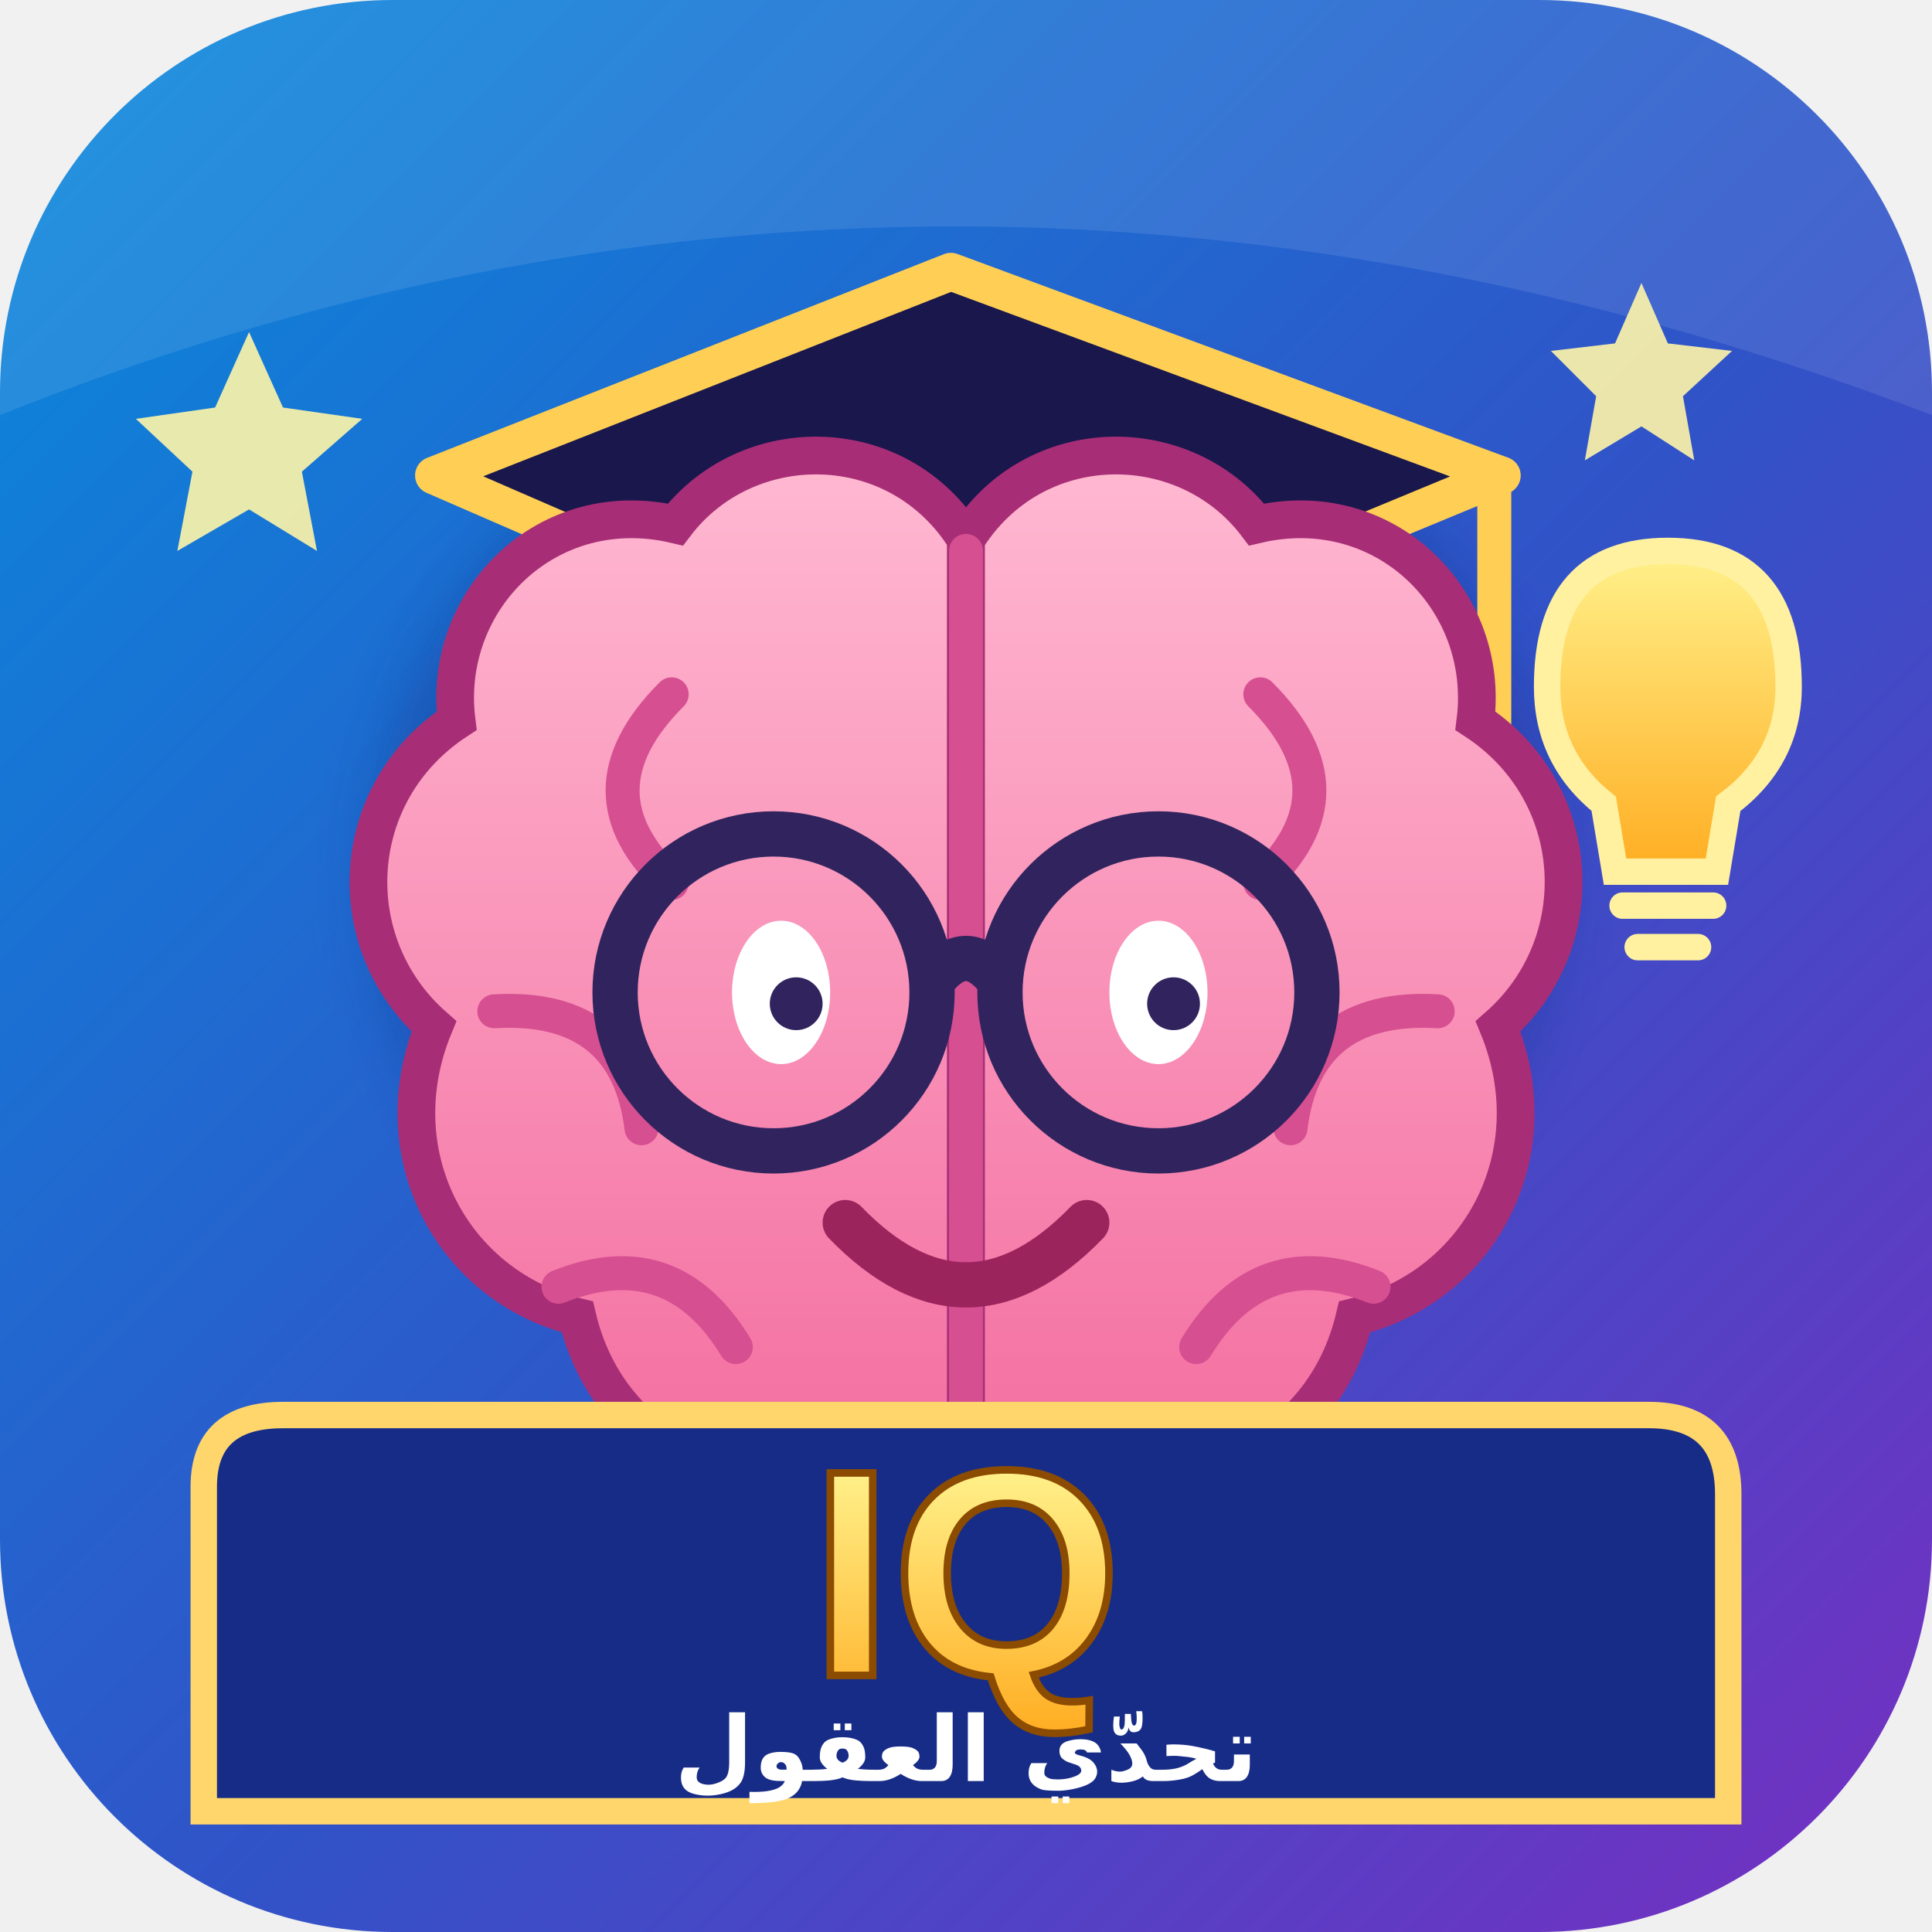
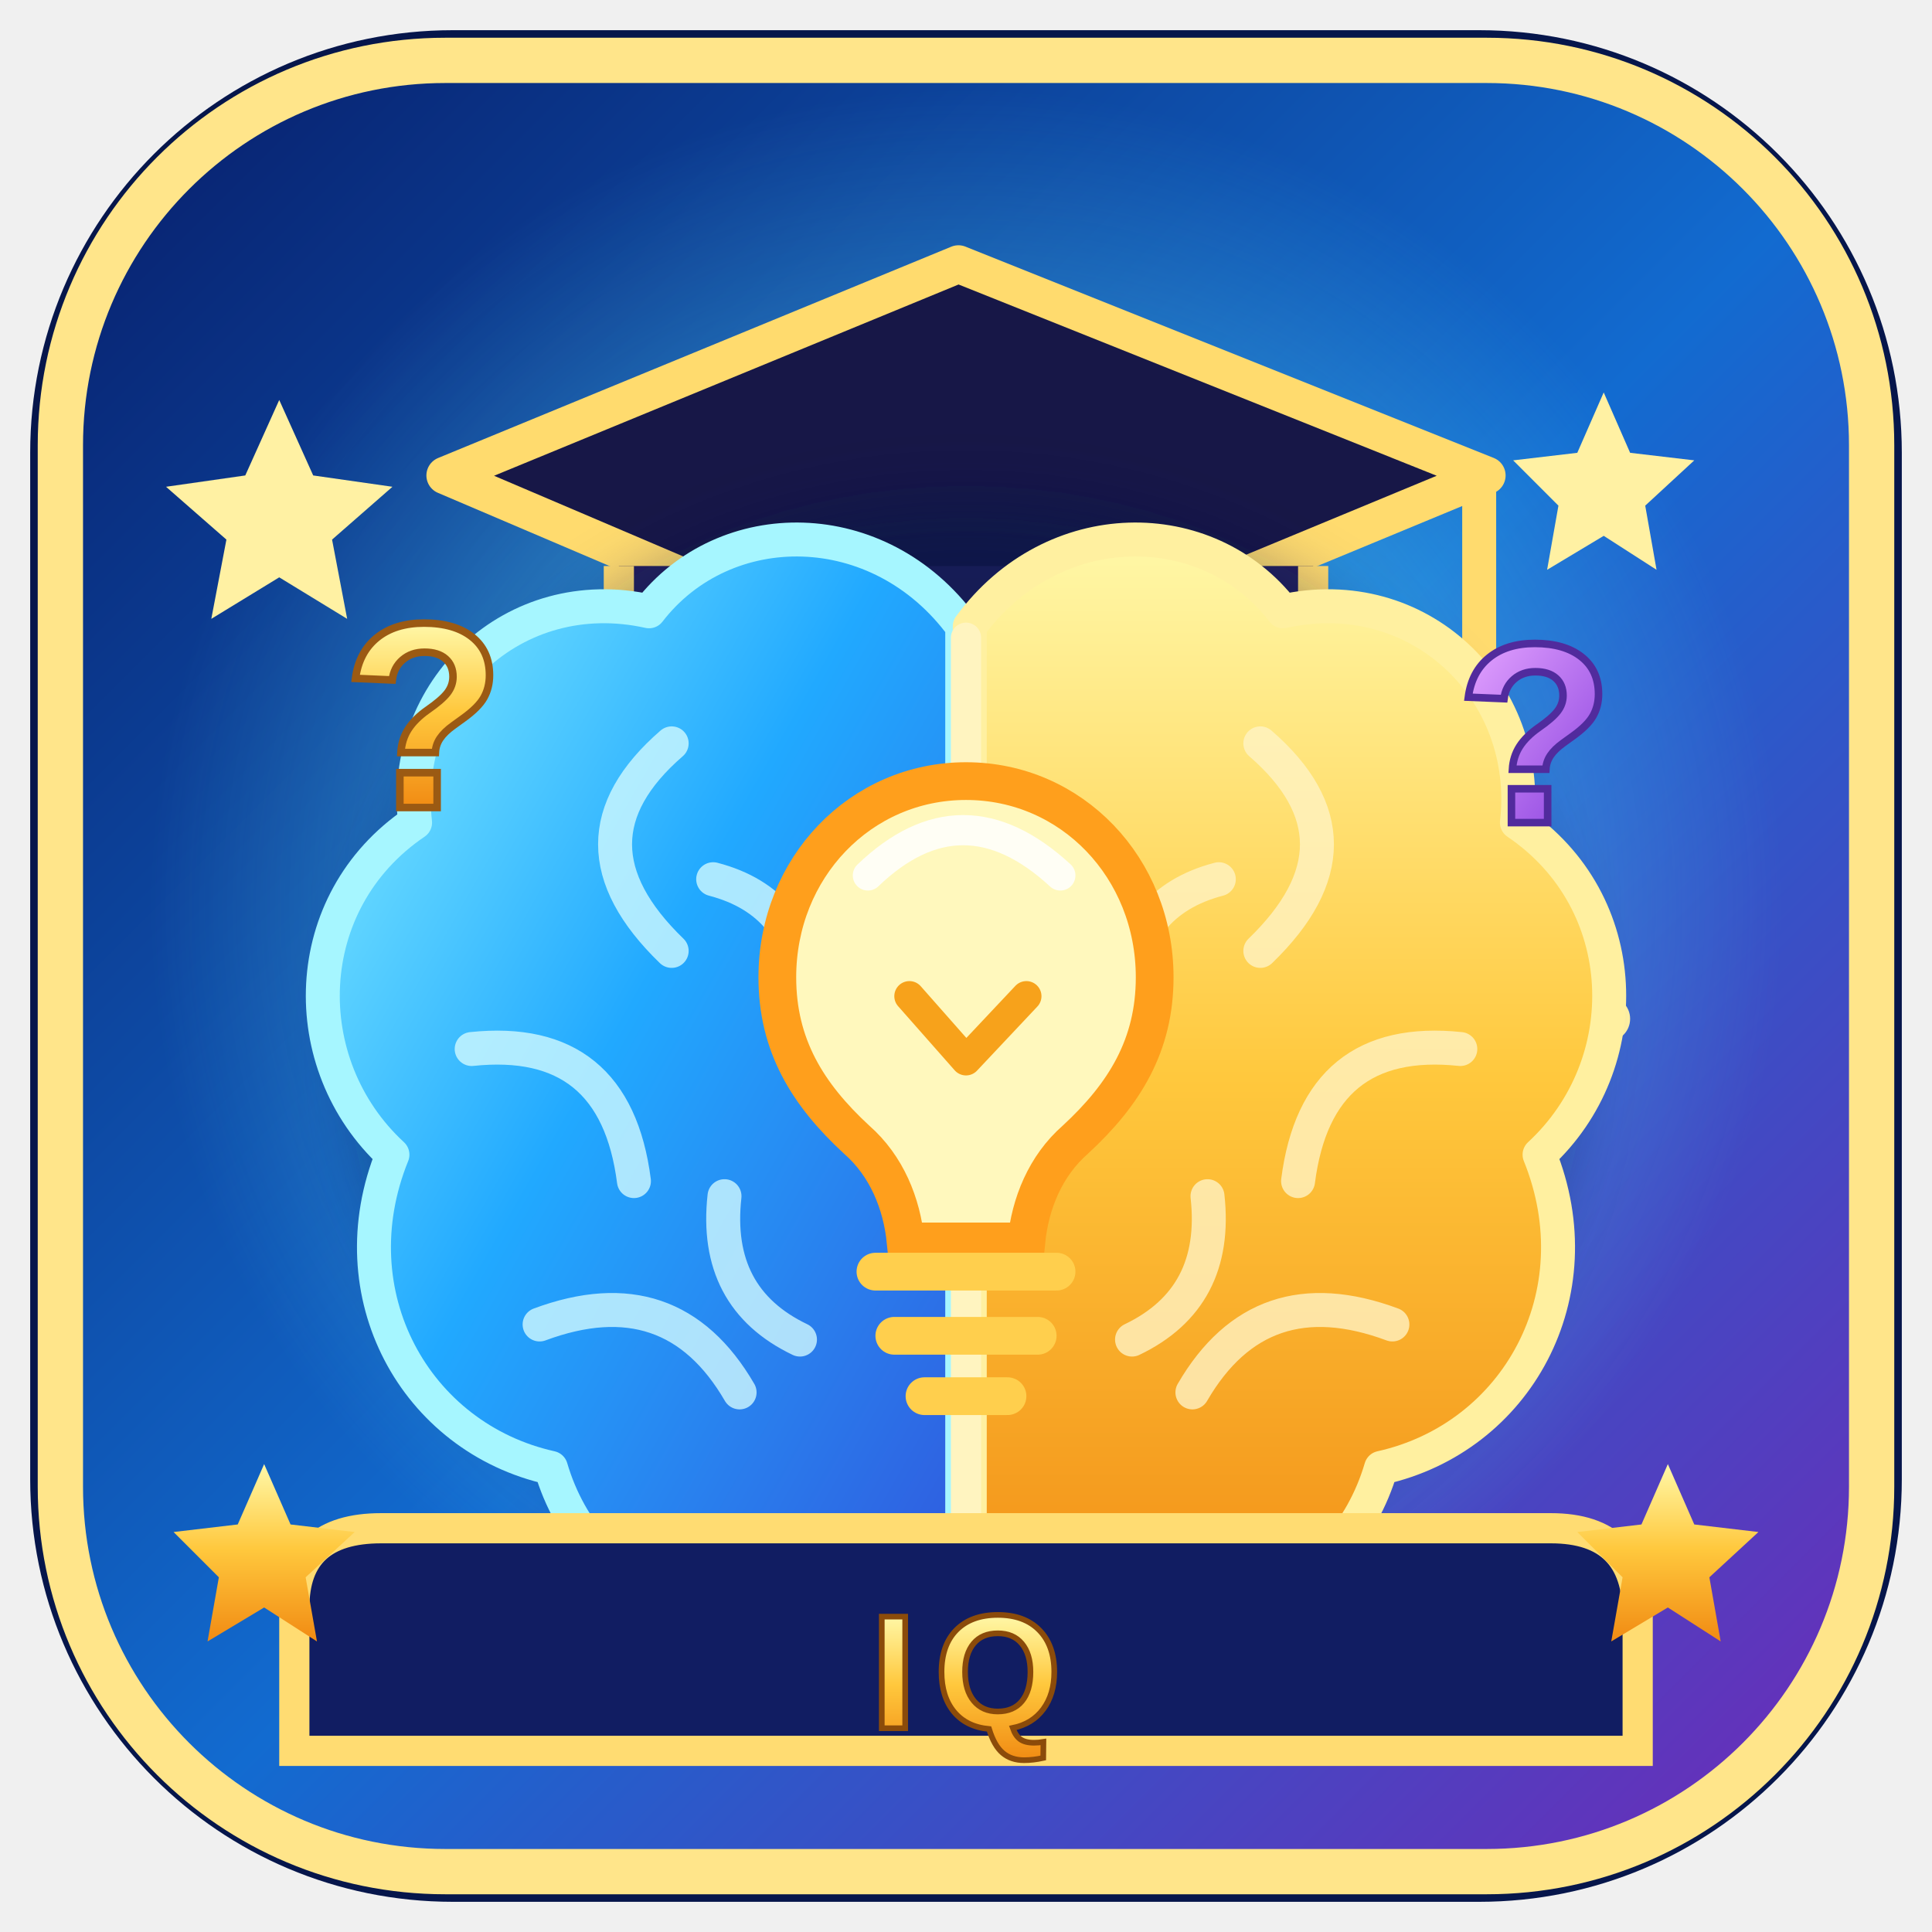
- <svg xmlns="http://www.w3.org/2000/svg" viewBox="0 0 512 512">
+ <svg xmlns="http://www.w3.org/2000/svg" width="512" height="512" viewBox="0 0 512 512">
  <defs>
    <linearGradient id="bg" x1="0" y1="0" x2="1" y2="1">
-       <stop stop-color="#078bdc" />
-       <stop offset=".55" stop-color="#3153c8" />
-       <stop offset="1" stop-color="#782ec1" />
+       <stop stop-color="#071c68" />
+       <stop offset=".52" stop-color="#126bd0" />
+       <stop offset="1" stop-color="#7029b7" />
    </linearGradient>
-     <linearGradient id="pink" x1="0" y1="0" x2="0" y2="1">
-       <stop stop-color="#ffb8d1" />
-       <stop offset="1" stop-color="#f36b9e" />
+     <radialGradient id="glow">
+       <stop stop-color="#65efff" stop-opacity=".72" />
+       <stop offset="1" stop-color="#65efff" stop-opacity="0" />
+     </radialGradient>
+     <linearGradient id="blue" x1="0" y1="0" x2="1" y2="1">
+       <stop stop-color="#8df4ff" />
+       <stop offset=".45" stop-color="#21a9ff" />
+       <stop offset="1" stop-color="#3155dc" />
    </linearGradient>
    <linearGradient id="gold" x1="0" y1="0" x2="0" y2="1">
-       <stop stop-color="#fff18a" />
-       <stop offset="1" stop-color="#ffad22" />
+       <stop stop-color="#fff8a8" />
+       <stop offset=".48" stop-color="#ffc83d" />
+       <stop offset="1" stop-color="#f18b13" />
+     </linearGradient>
+     <linearGradient id="violet" x1="0" y1="0" x2="1" y2="1">
+       <stop stop-color="#e3a2ff" />
+       <stop offset="1" stop-color="#8b43df" />
    </linearGradient>
    <filter id="shadow" x="-30%" y="-30%" width="160%" height="160%">
-       <feGaussianBlur stdDeviation="8" />
+       <feGaussianBlur stdDeviation="9" />
+     </filter>
+     <filter id="shine" x="-30%" y="-30%" width="160%" height="160%">
+       <feGaussianBlur stdDeviation="3" />
    </filter>
  </defs>
-   <rect width="512" height="512" rx="104" fill="url(#bg)" />
-   <path d="M0 110Q250 10 512 110V0H0Z" fill="#fff" opacity=".10" />
-   <g fill="#fff5a8" opacity=".9">
-     <path d="M66 88l9 20 21 3-16 14 4 21-18-11-19 11 4-21-15-14 21-3z" />
-     <path d="M435 75l7 16 17 2-13 12 3 17-14-9-15 9 3-17-12-12 17-2z" />
+   <rect x="8" y="8" width="496" height="496" rx="112" fill="#06164b" />
+   <rect x="16" y="16" width="480" height="480" rx="102" fill="url(#bg)" stroke="#ffe58a" stroke-width="12" />
+   <circle cx="256" cy="240" r="218" fill="url(#glow)" />
+   <g fill="#fff1a3">
+     <path d="M74 106l9 20 21 3-16 14 4 21-18-11-18 11 4-21-16-14 21-3z" />
+     <path d="M425 104l7 16 17 2-13 12 3 17-14-9-15 9 3-17-12-12 17-2z" />
+     <circle cx="91" cy="260" r="6" />
+     <circle cx="426" cy="270" r="6" />
  </g>
-   <ellipse cx="256" cy="231" rx="157" ry="137" fill="#092c82" opacity=".35" filter="url(#shadow)" />
-   <path d="M115 126L252 72l146 54-145 60z" fill="#1a174d" stroke="#ffcf55" stroke-width="10" stroke-linejoin="round" />
-   <path d="M173 151v34q79 53 159 0v-34" fill="#282064" stroke="#ffcf55" stroke-width="8" />
-   <path d="M396 126v70" stroke="#ffcf55" stroke-width="9" stroke-linecap="round" />
-   <circle cx="396" cy="205" r="12" fill="#ffcf55" />
-   <path d="M256 143c-18-29-58-29-77-4-34-8-62 20-58 52-29 19-31 59-6 81-14 34 5 69 38 77 8 34 42 51 74 35 12 14 20 19 29 19z" fill="url(#pink)" stroke="#a72e76" stroke-width="10" />
-   <path d="M256 143c18-29 58-29 77-4 34-8 62 20 58 52 29 19 31 59 6 81 14 34-5 69-38 77-8 34-42 51-74 35-12 14-20 19-29 19z" fill="url(#pink)" stroke="#a72e76" stroke-width="10" />
-   <path d="M256 146v254M178 184q-26 26 0 50m-47 34q35-2 39 31m-22 42q30-12 47 16m139-173q26 26 0 50m47 34q-35-2-39 31m22 42q-30-12-47 16" fill="none" stroke="#d64f91" stroke-width="9" stroke-linecap="round" />
-   <g fill="none" stroke="#31245e" stroke-width="12">
-     <circle cx="205" cy="263" r="42" />
-     <circle cx="307" cy="263" r="42" />
-     <path d="M247 260q9-12 18 0" />
+   <path d="M118 126L254 70l140 56-140 58z" fill="#171747" stroke="#ffdb6e" stroke-width="10" stroke-linejoin="round" />
+   <path d="M164 150v30q91 57 184 0v-30" fill="#24205c" stroke="#ffdb6e" stroke-width="8" />
+   <path d="M392 126v67" stroke="#ffdb6e" stroke-width="9" stroke-linecap="round" />
+   <circle cx="392" cy="202" r="11" fill="url(#gold)" />
+   <ellipse cx="256" cy="278" rx="160" ry="145" fill="#06134b" opacity=".4" filter="url(#shadow)" />
+   <path d="M255 166c-22-30-63-30-83-4-36-8-66 21-62 56-31 21-32 64-6 88-15 37 6 75 42 83 10 34 47 50 79 31 13 15 22 20 30 20z" fill="url(#blue)" stroke="#a6f6ff" stroke-width="9" stroke-linejoin="round" />
+   <path d="M257 166c22-30 63-30 83-4 36-8 66 21 62 56 31 21 32 64 6 88 15 37-6 75-42 83-10 34-47 50-79 31-13 15-22 20-30 20z" fill="url(#gold)" stroke="#fff0a0" stroke-width="9" stroke-linejoin="round" />
+   <path d="M256 169v248" stroke="#fff4c0" stroke-width="8" stroke-linecap="round" />
+   <g fill="none" stroke-linecap="round" stroke-width="9" opacity=".78">
+     <path d="M178 197q-30 26 0 55m-53 26q38-4 43 35m-25 38q35-13 53 18m-7-136q23 6 25 31m-22 53q-3 27 20 38" stroke="#d4fbff" />
+     <path d="M334 197q30 26 0 55m53 26q-38-4-43 35m25 38q-35-13-53 18m7-136q-23 6-25 31m22 53q3 27-20 38" stroke="#fff4c5" />
  </g>
-   <g fill="#fff">
-     <ellipse cx="207" cy="263" rx="13" ry="19" />
-     <ellipse cx="307" cy="263" rx="13" ry="19" />
-   </g>
-   <g fill="#31245e">
-     <circle cx="211" cy="266" r="7" />
-     <circle cx="311" cy="266" r="7" />
-   </g>
-   <path d="M224 324q32 33 64 0" fill="none" stroke="#9c245d" stroke-width="12" stroke-linecap="round" />
-   <path d="M410 182q0-36 32-36t32 36q0 19-16 31l-3 18h-27l-3-18q-15-12-15-31" fill="url(#gold)" stroke="#fff1a0" stroke-width="7" />
-   <path d="M430 240h24m-20 11h16" stroke="#fff1a0" stroke-width="7" stroke-linecap="round" />
-   <path d="M54 394Q54 375 75 375H437Q458 375 458 396V480H54Z" fill="#172c87" stroke="#ffd66c" stroke-width="7" />
-   <text x="256" y="444" text-anchor="middle" font-family="Arial,sans-serif" font-size="78" font-weight="900" fill="url(#gold)" stroke="#8b4b00" stroke-width="2">IQ</text>
-   <text x="256" y="472" text-anchor="middle" font-family="Arial,sans-serif" font-size="24" font-weight="bold" fill="#fff">تحدّي العقول</text>
+   <path d="M206 259c0-29 22-52 50-52s50 23 50 52c0 18-8 31-21 43-8 7-12 17-13 27h-32c-1-10-5-20-13-27-13-12-21-25-21-43z" fill="#fff8bd" stroke="#ff9f1c" stroke-width="10" />
+   <path d="M232 337h48m-43 17h38m-30 16h22" stroke="#ffcf4d" stroke-width="10" stroke-linecap="round" />
+   <path d="M241 264l15 17 16-17" fill="none" stroke="#f7a21b" stroke-width="8" stroke-linecap="round" stroke-linejoin="round" />
+   <path d="M230 232q25-24 51 0" fill="none" stroke="#fff" stroke-width="8" stroke-linecap="round" opacity=".85" />
+   <text x="91" y="214" font-family="Arial,sans-serif" font-size="70" font-weight="900" fill="url(#gold)" stroke="#9b5a13" stroke-width="2">?</text>
+   <text x="386" y="218" font-family="Arial,sans-serif" font-size="68" font-weight="900" fill="url(#violet)" stroke="#512b9d" stroke-width="2">?</text>
+   <path d="M78 426Q78 405 101 405H411Q434 405 434 428V464H78Z" fill="#111d62" stroke="#ffdc72" stroke-width="8" />
+   <text x="256" y="458" text-anchor="middle" font-family="Arial,sans-serif" font-size="43" font-weight="900" letter-spacing="5" fill="url(#gold)" stroke="#8b4b0a" stroke-width="1.5">IQ</text>
+   <path d="M70 388l7 16 17 2-13 12 3 17-14-9-15 9 3-17-12-12 17-2zM442 388l7 16 17 2-13 12 3 17-14-9-15 9 3-17-12-12 17-2z" fill="url(#gold)" />
</svg>
